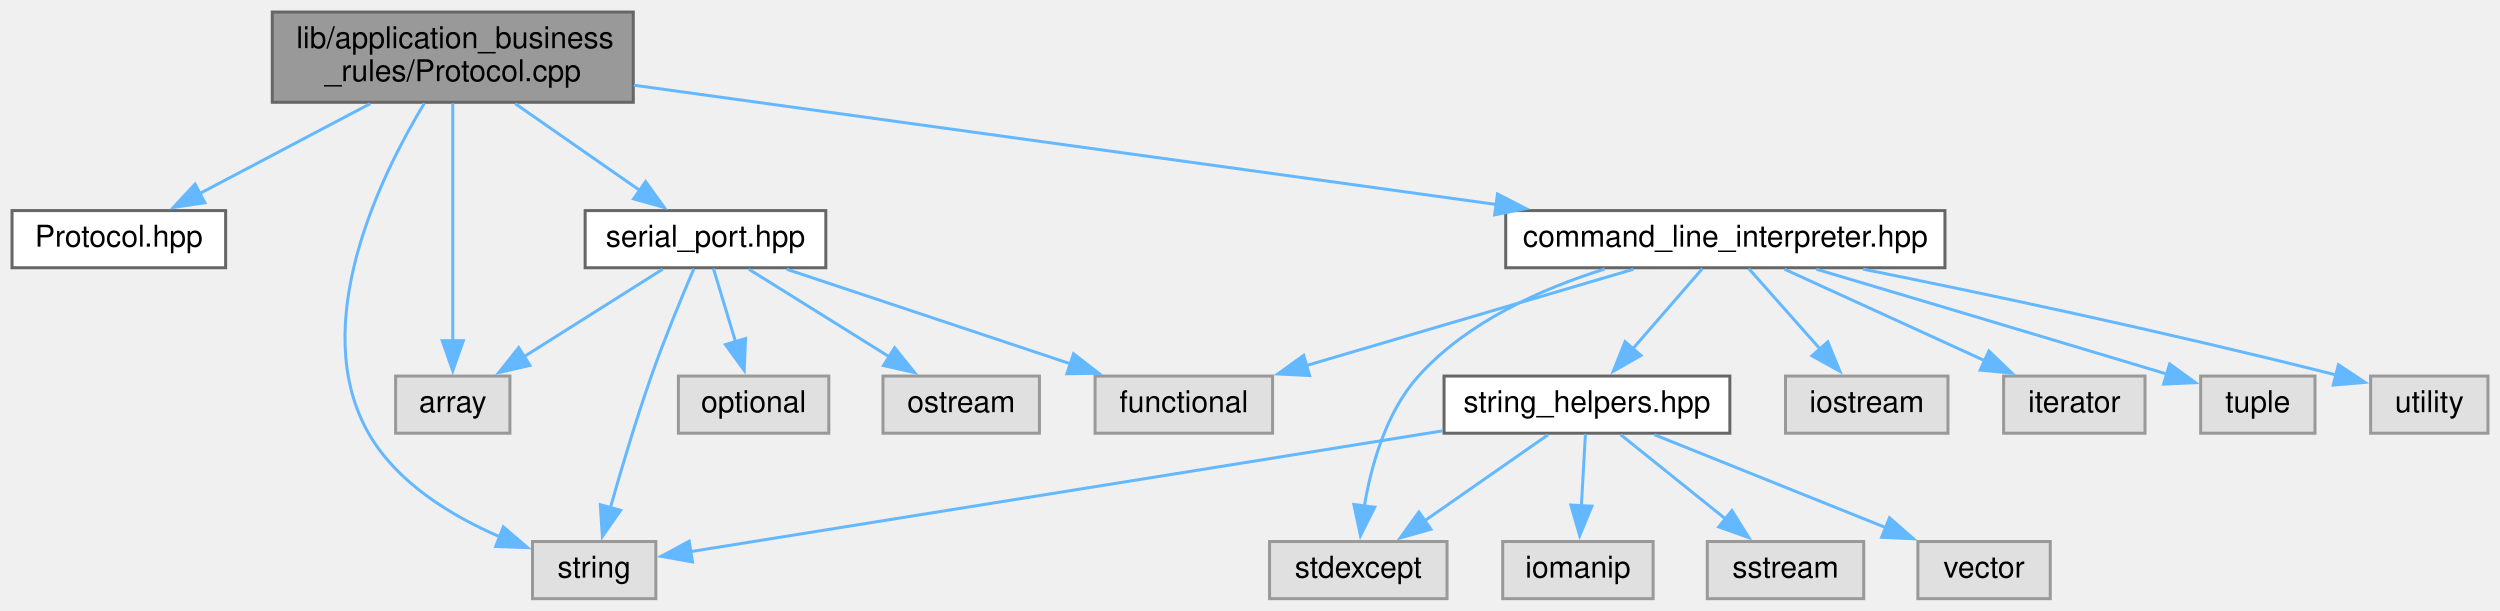
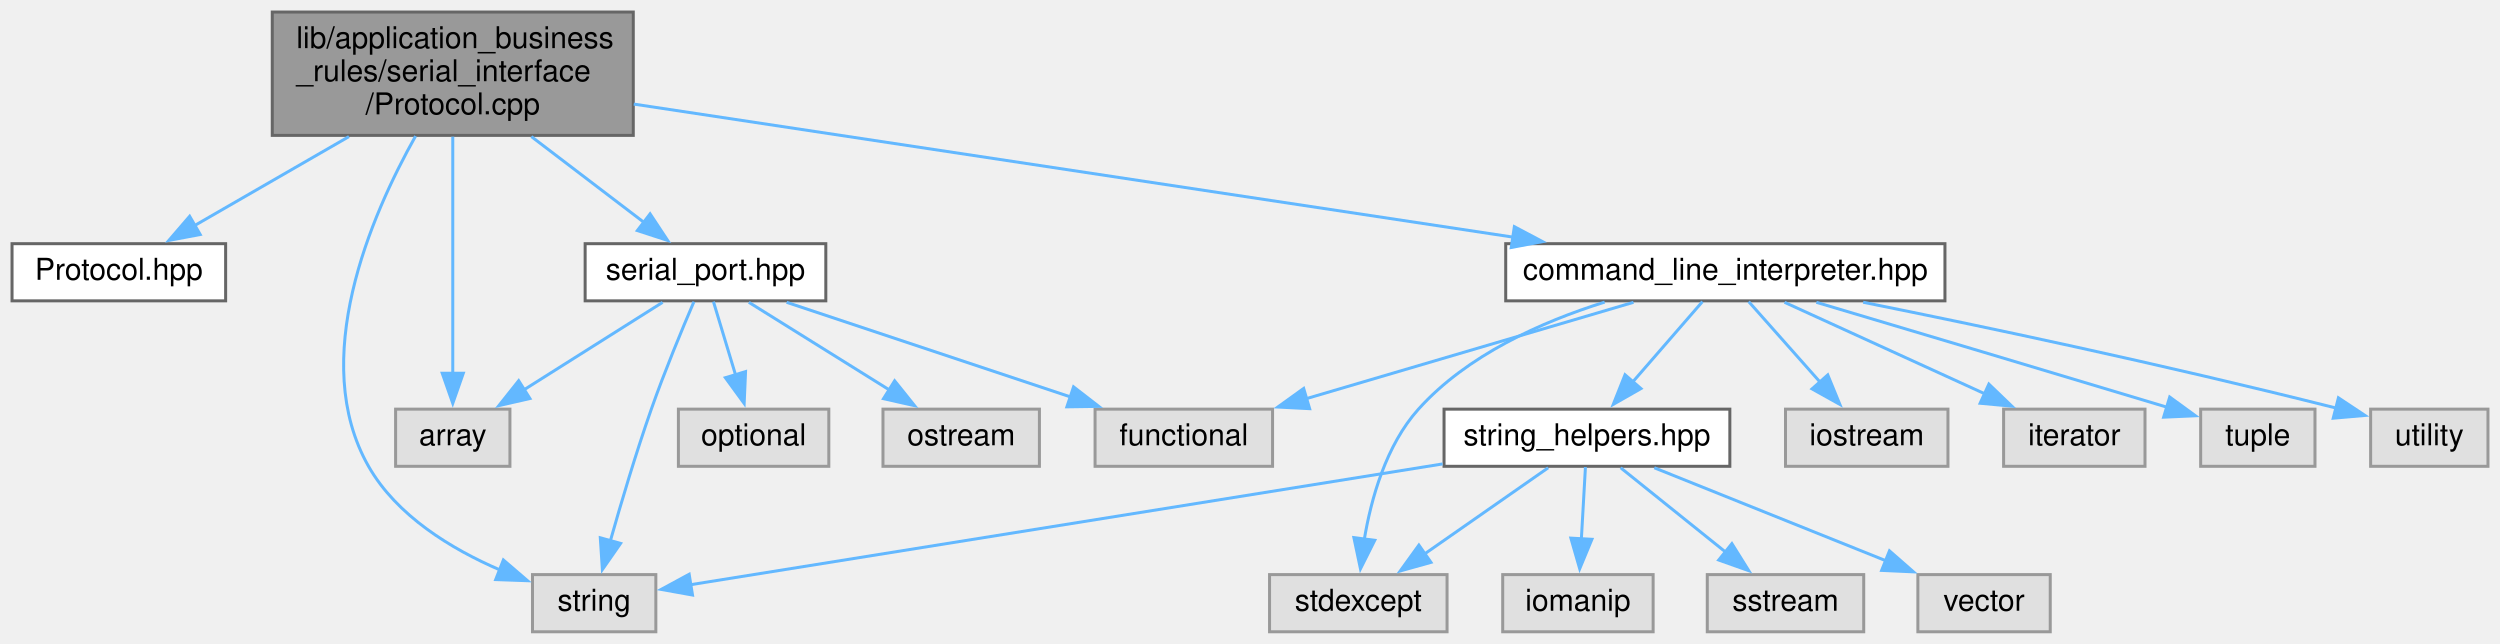
- <svg xmlns="http://www.w3.org/2000/svg" xmlns:xlink="http://www.w3.org/1999/xlink" width="831pt" height="203pt" viewBox="0.00 0.00 831.00 203.00">
-   <g id="graph0" class="graph" transform="scale(1 1) rotate(0) translate(4 199)">
+ <svg xmlns="http://www.w3.org/2000/svg" xmlns:xlink="http://www.w3.org/1999/xlink" width="831pt" height="214pt" viewBox="0.00 0.00 831.00 214.00">
+   <g id="graph0" class="graph" transform="scale(1 1) rotate(0) translate(4 210)">
    <g id="node1" class="node">
      <g id="a_node1">
        <a xlink:title=" ">
-           <polygon fill="#999999" stroke="#666666" points="206.5,-195 86.5,-195 86.5,-165 206.5,-165 206.5,-195" />
-           <text text-anchor="start" x="94.5" y="-183" font-family="Helvetica,sans-Serif" font-size="10.00">lib/application_business</text>
-           <text text-anchor="middle" x="146.5" y="-172" font-family="Helvetica,sans-Serif" font-size="10.00">_rules/Protocol.cpp</text>
+           <polygon fill="#999999" stroke="#666666" points="206.5,-206 86.5,-206 86.5,-165 206.5,-165 206.5,-206" />
+           <text text-anchor="start" x="94.5" y="-194" font-family="Helvetica,sans-Serif" font-size="10.00">lib/application_business</text>
+           <text text-anchor="start" x="94.5" y="-183" font-family="Helvetica,sans-Serif" font-size="10.00">_rules/serial_interface</text>
+           <text text-anchor="middle" x="146.5" y="-172" font-family="Helvetica,sans-Serif" font-size="10.00">/Protocol.cpp</text>
        </a>
      </g>
    </g>
    <g id="node2" class="node">
      <g id="a_node2">
        <a xlink:href="Protocol_8hpp.xhtml" target="_top" xlink:title=" ">
          <polygon fill="white" stroke="#666666" points="71,-129 0,-129 0,-110 71,-110 71,-129" />
          <text text-anchor="middle" x="35.5" y="-117" font-family="Helvetica,sans-Serif" font-size="10.00">Protocol.hpp</text>
        </a>
      </g>
    </g>
    <g id="edge1" class="edge">
-       <path fill="none" stroke="#63b8ff" d="M119.06,-164.54C101.73,-155.4 79.44,-143.66 62.25,-134.6" />
-       <polygon fill="#63b8ff" stroke="#63b8ff" points="64.1,-131.62 53.62,-130.05 60.84,-137.81 64.1,-131.62" />
+       <path fill="none" stroke="#63b8ff" d="M111.99,-164.6C95.34,-155 75.73,-143.7 60.54,-134.94" />
+       <polygon fill="#63b8ff" stroke="#63b8ff" points="62.54,-132.05 52.13,-130.09 59.04,-138.11 62.54,-132.05" />
    </g>
    <g id="node3" class="node">
      <g id="a_node3">
        <a xlink:href="command__line__interpreter_8hpp.xhtml" target="_top" xlink:title=" ">
          <polygon fill="white" stroke="#666666" points="642.5,-129 496.5,-129 496.5,-110 642.5,-110 642.5,-129" />
          <text text-anchor="middle" x="569.5" y="-117" font-family="Helvetica,sans-Serif" font-size="10.00">command_line_interpreter.hpp</text>
        </a>
      </g>
    </g>
    <g id="edge2" class="edge">
-       <path fill="none" stroke="#63b8ff" d="M206.66,-170.68C282.03,-160.26 411.26,-142.38 493.42,-131.02" />
-       <polygon fill="#63b8ff" stroke="#63b8ff" points="493.77,-134.51 503.2,-129.67 492.81,-127.57 493.77,-134.51" />
+       <path fill="none" stroke="#63b8ff" d="M206.66,-175.4C283.77,-163.73 417.26,-143.53 499.05,-131.16" />
+       <polygon fill="#63b8ff" stroke="#63b8ff" points="499.37,-134.65 508.74,-129.69 498.33,-127.73 499.37,-134.65" />
    </g>
    <g id="node11" class="node">
      <g id="a_node11">
        <a xlink:title=" ">
          <polygon fill="#e0e0e0" stroke="#999999" points="214,-19 173,-19 173,0 214,0 214,-19" />
          <text text-anchor="middle" x="193.5" y="-7" font-family="Helvetica,sans-Serif" font-size="10.00">string</text>
        </a>
      </g>
    </g>
    <g id="edge22" class="edge">
-       <path fill="none" stroke="#63b8ff" d="M137.04,-164.65C122.43,-140.5 98.08,-90.86 118.5,-55 127.87,-38.54 146,-27.54 162.09,-20.59" />
+       <path fill="none" stroke="#63b8ff" d="M134.14,-164.77C119.21,-138.2 98.47,-90.18 118.5,-55 127.87,-38.54 146,-27.54 162.09,-20.59" />
      <polygon fill="#63b8ff" stroke="#63b8ff" points="163.32,-23.87 171.35,-16.97 160.77,-17.35 163.32,-23.87" />
    </g>
    <g id="node15" class="node">
      <g id="a_node15">
        <a xlink:href="serial__port_8hpp.xhtml" target="_top" xlink:title=" ">
          <polygon fill="white" stroke="#666666" points="270.5,-129 190.5,-129 190.5,-110 270.5,-110 270.5,-129" />
          <text text-anchor="middle" x="230.5" y="-117" font-family="Helvetica,sans-Serif" font-size="10.00">serial_port.hpp</text>
        </a>
      </g>
    </g>
    <g id="edge15" class="edge">
-       <path fill="none" stroke="#63b8ff" d="M167.26,-164.54C179.84,-155.78 195.86,-144.63 208.63,-135.73" />
-       <polygon fill="#63b8ff" stroke="#63b8ff" points="210.6,-138.63 216.8,-130.04 206.6,-132.88 210.6,-138.63" />
+       <path fill="none" stroke="#63b8ff" d="M172.62,-164.6C184.69,-155.41 198.81,-144.65 210.08,-136.06" />
+       <polygon fill="#63b8ff" stroke="#63b8ff" points="212.09,-138.92 217.93,-130.08 207.85,-133.36 212.09,-138.92" />
    </g>
    <g id="node16" class="node">
      <g id="a_node16">
        <a xlink:title=" ">
          <polygon fill="#e0e0e0" stroke="#999999" points="165.5,-74 127.5,-74 127.5,-55 165.5,-55 165.5,-74" />
          <text text-anchor="middle" x="146.5" y="-62" font-family="Helvetica,sans-Serif" font-size="10.00">array</text>
        </a>
      </g>
    </g>
    <g id="edge21" class="edge">
-       <path fill="none" stroke="#63b8ff" d="M146.5,-164.63C146.5,-144.59 146.5,-108.17 146.5,-85.49" />
-       <polygon fill="#63b8ff" stroke="#63b8ff" points="150,-85.74 146.5,-75.74 143,-85.74 150,-85.74" />
+       <path fill="none" stroke="#63b8ff" d="M146.5,-164.58C146.5,-142.68 146.5,-107.68 146.5,-85.68" />
+       <polygon fill="#63b8ff" stroke="#63b8ff" points="150,-85.93 146.5,-75.93 143,-85.93 150,-85.93" />
    </g>
    <g id="node4" class="node">
      <g id="a_node4">
        <a xlink:title=" ">
          <polygon fill="#e0e0e0" stroke="#999999" points="419,-74 360,-74 360,-55 419,-55 419,-74" />
          <text text-anchor="middle" x="389.5" y="-62" font-family="Helvetica,sans-Serif" font-size="10.00">functional</text>
        </a>
      </g>
    </g>
    <g id="edge3" class="edge">
      <path fill="none" stroke="#63b8ff" d="M538.97,-109.51C508.96,-100.67 462.98,-87.14 429.95,-77.41" />
      <polygon fill="#63b8ff" stroke="#63b8ff" points="431.32,-74.16 420.74,-74.7 429.34,-80.88 431.32,-74.16" />
    </g>
    <g id="node5" class="node">
      <g id="a_node5">
        <a xlink:title=" ">
          <polygon fill="#e0e0e0" stroke="#999999" points="643.5,-74 589.5,-74 589.5,-55 643.5,-55 643.5,-74" />
          <text text-anchor="middle" x="616.5" y="-62" font-family="Helvetica,sans-Serif" font-size="10.00">iostream</text>
        </a>
      </g>
    </g>
    <g id="edge4" class="edge">
      <path fill="none" stroke="#63b8ff" d="M577.26,-109.75C583.69,-102.5 593.01,-91.98 600.96,-83.02" />
      <polygon fill="#63b8ff" stroke="#63b8ff" points="603.55,-85.38 607.57,-75.57 598.31,-80.73 603.55,-85.38" />
    </g>
    <g id="node6" class="node">
      <g id="a_node6">
        <a xlink:title=" ">
          <polygon fill="#e0e0e0" stroke="#999999" points="709,-74 662,-74 662,-55 709,-55 709,-74" />
          <text text-anchor="middle" x="685.5" y="-62" font-family="Helvetica,sans-Serif" font-size="10.00">iterator</text>
        </a>
      </g>
    </g>
    <g id="edge5" class="edge">
      <path fill="none" stroke="#63b8ff" d="M589.18,-109.51C607.45,-101.16 634.91,-88.61 655.85,-79.05" />
      <polygon fill="#63b8ff" stroke="#63b8ff" points="657.1,-82.33 664.74,-74.99 654.19,-75.96 657.1,-82.33" />
    </g>
    <g id="node7" class="node">
      <g id="a_node7">
        <a xlink:title=" ">
          <polygon fill="#e0e0e0" stroke="#999999" points="477,-19 418,-19 418,0 477,0 477,-19" />
          <text text-anchor="middle" x="447.5" y="-7" font-family="Helvetica,sans-Serif" font-size="10.00">stdexcept</text>
        </a>
      </g>
    </g>
    <g id="edge6" class="edge">
      <path fill="none" stroke="#63b8ff" d="M529.39,-109.58C508.34,-102.99 483.65,-91.96 467.5,-74 456.73,-62.02 451.76,-44.27 449.47,-30.58" />
      <polygon fill="#63b8ff" stroke="#63b8ff" points="452.97,-30.4 448.22,-20.93 446.03,-31.3 452.97,-30.4" />
    </g>
    <g id="node8" class="node">
      <g id="a_node8">
        <a xlink:href="string__helpers_8hpp.xhtml" target="_top" xlink:title=" ">
          <polygon fill="white" stroke="#666666" points="571,-74 476,-74 476,-55 571,-55 571,-74" />
          <text text-anchor="middle" x="523.5" y="-62" font-family="Helvetica,sans-Serif" font-size="10.00">string_helpers.hpp</text>
        </a>
      </g>
    </g>
    <g id="edge7" class="edge">
      <path fill="none" stroke="#63b8ff" d="M561.9,-109.75C555.62,-102.5 546.49,-91.98 538.7,-83.02" />
      <polygon fill="#63b8ff" stroke="#63b8ff" points="541.45,-80.84 532.25,-75.59 536.16,-85.43 541.45,-80.84" />
    </g>
    <g id="node13" class="node">
      <g id="a_node13">
        <a xlink:title=" ">
          <polygon fill="#e0e0e0" stroke="#999999" points="765.5,-74 727.5,-74 727.5,-55 765.5,-55 765.5,-74" />
          <text text-anchor="middle" x="746.5" y="-62" font-family="Helvetica,sans-Serif" font-size="10.00">tuple</text>
        </a>
      </g>
    </g>
    <g id="edge13" class="edge">
      <path fill="none" stroke="#63b8ff" d="M599.76,-109.51C627.7,-101.19 670.62,-88.4 716.46,-74.6" />
      <polygon fill="#63b8ff" stroke="#63b8ff" points="717.21,-78.03 725.77,-71.8 715.19,-71.33 717.21,-78.03" />
    </g>
    <g id="node14" class="node">
      <g id="a_node14">
        <a xlink:title=" ">
          <polygon fill="#e0e0e0" stroke="#999999" points="823,-74 784,-74 784,-55 823,-55 823,-74" />
          <text text-anchor="middle" x="803.5" y="-62" font-family="Helvetica,sans-Serif" font-size="10.00">utility</text>
        </a>
      </g>
    </g>
    <g id="edge14" class="edge">
      <path fill="none" stroke="#63b8ff" d="M615.31,-109.53C654.56,-101.63 712.82,-89.39 772.44,-74.38" />
      <polygon fill="#63b8ff" stroke="#63b8ff" points="773.29,-77.77 782.12,-71.91 771.56,-70.99 773.29,-77.77" />
    </g>
    <g id="edge10" class="edge">
      <path fill="none" stroke="#63b8ff" d="M510.61,-54.51C499.4,-46.7 482.93,-35.21 469.62,-25.93" />
      <polygon fill="#63b8ff" stroke="#63b8ff" points="471.65,-23.07 461.44,-20.22 467.64,-28.81 471.65,-23.07" />
    </g>
    <g id="node9" class="node">
      <g id="a_node9">
        <a xlink:title=" ">
          <polygon fill="#e0e0e0" stroke="#999999" points="545.5,-19 495.5,-19 495.5,0 545.5,0 545.5,-19" />
          <text text-anchor="middle" x="520.5" y="-7" font-family="Helvetica,sans-Serif" font-size="10.00">iomanip</text>
        </a>
      </g>
    </g>
    <g id="edge8" class="edge">
      <path fill="none" stroke="#63b8ff" d="M523,-54.75C522.64,-48.27 522.12,-39.16 521.65,-30.9" />
      <polygon fill="#63b8ff" stroke="#63b8ff" points="525.15,-30.74 521.09,-20.95 518.16,-31.13 525.15,-30.74" />
    </g>
    <g id="node10" class="node">
      <g id="a_node10">
        <a xlink:title=" ">
          <polygon fill="#e0e0e0" stroke="#999999" points="615.5,-19 563.5,-19 563.5,0 615.5,0 615.5,-19" />
          <text text-anchor="middle" x="589.5" y="-7" font-family="Helvetica,sans-Serif" font-size="10.00">sstream</text>
        </a>
      </g>
    </g>
    <g id="edge9" class="edge">
      <path fill="none" stroke="#63b8ff" d="M534.7,-54.51C544.24,-46.85 558.17,-35.66 569.61,-26.47" />
      <polygon fill="#63b8ff" stroke="#63b8ff" points="571.68,-29.3 577.29,-20.31 567.3,-23.84 571.68,-29.3" />
    </g>
    <g id="edge11" class="edge">
      <path fill="none" stroke="#63b8ff" d="M475.52,-55.79C407.11,-44.81 283.44,-24.95 225.31,-15.61" />
      <polygon fill="#63b8ff" stroke="#63b8ff" points="226.19,-12.21 215.77,-14.08 225.08,-19.12 226.19,-12.21" />
    </g>
    <g id="node12" class="node">
      <g id="a_node12">
        <a xlink:title=" ">
          <polygon fill="#e0e0e0" stroke="#999999" points="677.5,-19 633.5,-19 633.5,0 677.5,0 677.5,-19" />
          <text text-anchor="middle" x="655.5" y="-7" font-family="Helvetica,sans-Serif" font-size="10.00">vector</text>
        </a>
      </g>
    </g>
    <g id="edge12" class="edge">
      <path fill="none" stroke="#63b8ff" d="M545.89,-54.51C567.07,-46.01 599.09,-33.15 623.06,-23.53" />
      <polygon fill="#63b8ff" stroke="#63b8ff" points="624.06,-26.9 632.03,-19.92 621.45,-20.4 624.06,-26.9" />
    </g>
    <g id="edge17" class="edge">
      <path fill="none" stroke="#63b8ff" d="M257.47,-109.51C283.48,-100.84 323.05,-87.65 352.1,-77.97" />
      <polygon fill="#63b8ff" stroke="#63b8ff" points="352.85,-81.41 361.23,-74.92 350.63,-74.77 352.85,-81.41" />
    </g>
    <g id="edge20" class="edge">
      <path fill="none" stroke="#63b8ff" d="M226.67,-109.73C222.84,-100.82 216.92,-86.58 212.5,-74 207.41,-59.5 202.46,-42.86 198.89,-30.25" />
      <polygon fill="#63b8ff" stroke="#63b8ff" points="202.28,-29.37 196.23,-20.67 195.54,-31.24 202.28,-29.37" />
    </g>
    <g id="edge16" class="edge">
      <path fill="none" stroke="#63b8ff" d="M216.25,-109.51C203.62,-101.54 184.94,-89.75 170.09,-80.38" />
      <polygon fill="#63b8ff" stroke="#63b8ff" points="172.14,-77.54 161.82,-75.17 168.41,-83.46 172.14,-77.54" />
    </g>
    <g id="node17" class="node">
      <g id="a_node17">
        <a xlink:title=" ">
          <polygon fill="#e0e0e0" stroke="#999999" points="271.5,-74 221.5,-74 221.5,-55 271.5,-55 271.5,-74" />
          <text text-anchor="middle" x="246.5" y="-62" font-family="Helvetica,sans-Serif" font-size="10.00">optional</text>
        </a>
      </g>
    </g>
    <g id="edge18" class="edge">
      <path fill="none" stroke="#63b8ff" d="M233.14,-109.75C235.14,-103.11 237.98,-93.73 240.52,-85.31" />
      <polygon fill="#63b8ff" stroke="#63b8ff" points="243.82,-86.48 243.36,-75.89 237.12,-84.45 243.82,-86.48" />
    </g>
    <g id="node18" class="node">
      <g id="a_node18">
        <a xlink:title=" ">
          <polygon fill="#e0e0e0" stroke="#999999" points="341.5,-74 289.5,-74 289.5,-55 341.5,-55 341.5,-74" />
          <text text-anchor="middle" x="315.5" y="-62" font-family="Helvetica,sans-Serif" font-size="10.00">ostream</text>
        </a>
      </g>
    </g>
    <g id="edge19" class="edge">
      <path fill="none" stroke="#63b8ff" d="M244.92,-109.51C257.7,-101.54 276.6,-89.75 291.63,-80.38" />
      <polygon fill="#63b8ff" stroke="#63b8ff" points="293.38,-83.42 300.01,-75.16 289.67,-77.48 293.38,-83.42" />
    </g>
  </g>
</svg>
